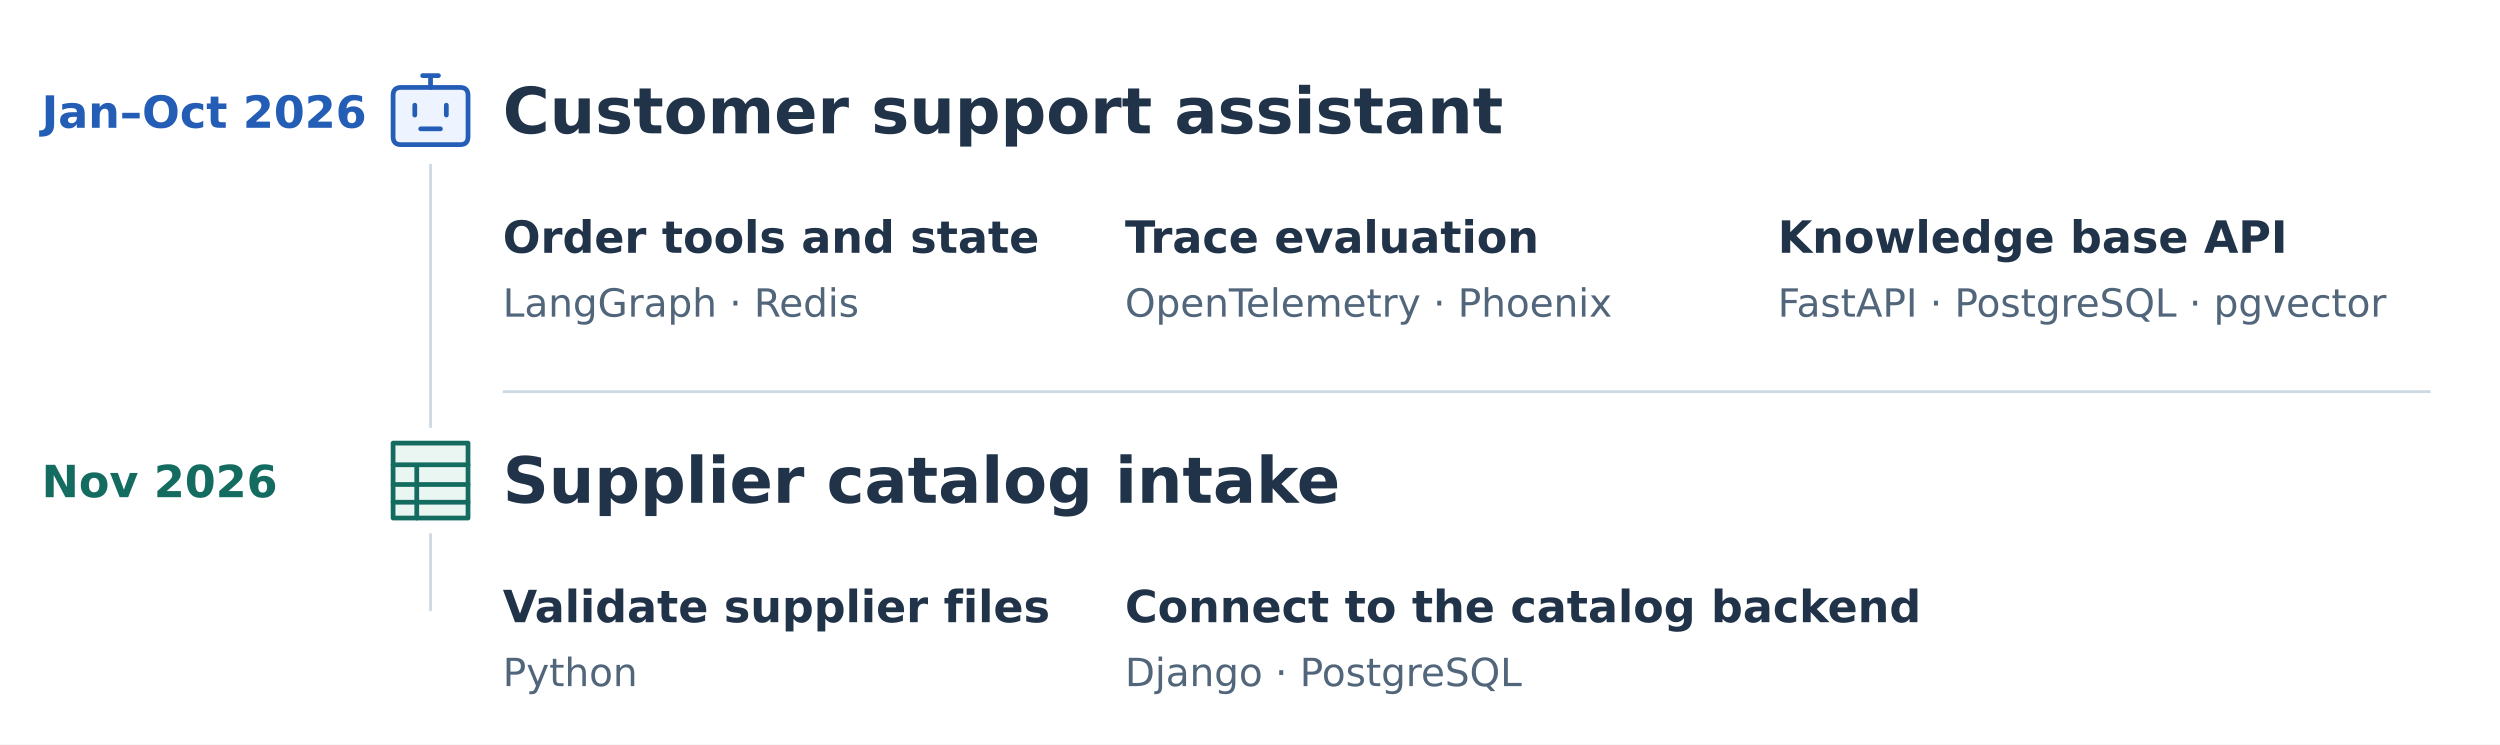
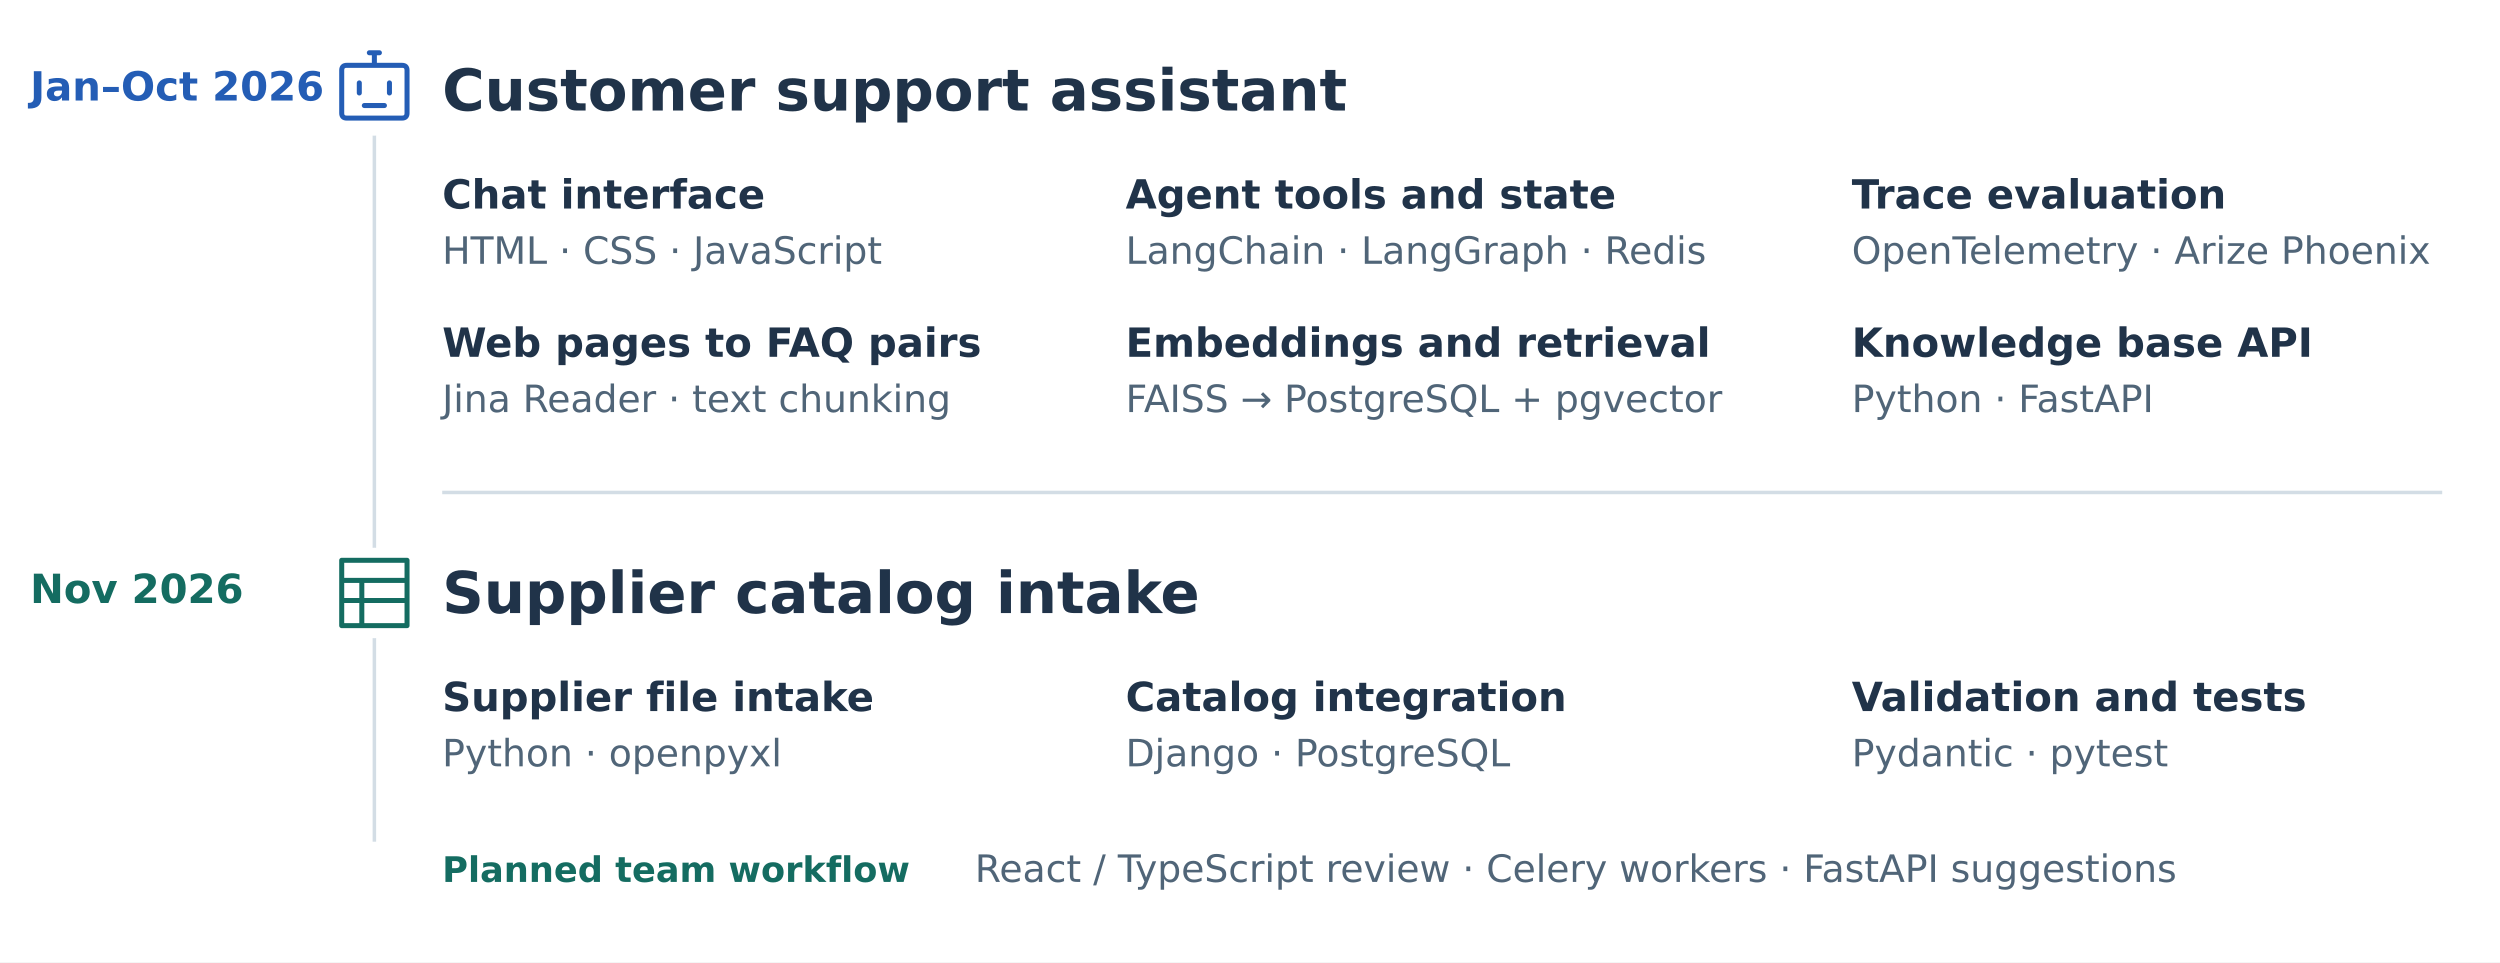
- <svg xmlns="http://www.w3.org/2000/svg" role="img" aria-labelledby="t d" width="900" height="268" viewBox="0 0 900 268">
-   <rect width="900" height="268" fill="#fff" />
-   <defs>
-     <marker id="tip" viewBox="0 0 8 8" refX="6.8" refY="4" markerWidth="5.5" markerHeight="5.5" orient="auto">
-       <path d="M0 0L7 4L0 8Z" fill="#70859a" />
-     </marker>
-   </defs>
-   <path d="M155 39L155 220" stroke="#cdd9e2" fill="none" stroke-width="1" />
-   <circle cx="155" cy="40" r="19" fill="white" />
-   <g transform="translate(155 40) scale(0.71)" stroke="#245db5" stroke-width="2.4" stroke-linecap="round" stroke-linejoin="round">
-     <path d="M-19 -8Q-19 -12 -15 -12H15Q19 -12 19 -8V13Q19 17 15 17H-15Q-19 17 -19 13Z" fill="#edf4ff" />
-     <path d="M0 -12V-18 M-4 -18H4 M-8 -3V2 M8 -3V2 M-5 9H5" fill="none" />
-   </g>
-   <circle cx="155" cy="173" r="19" fill="white" />
-   <g transform="translate(155 173) scale(0.71)" stroke="#146c61" stroke-width="2.4" stroke-linecap="round" stroke-linejoin="round">
-     <path d="M-19 -19H19V19H-19Z" fill="#eaf6f2" />
-     <path d="M-19 -8H19 M-7 -8V19 M-19 2H19 M-19 11H19" fill="none" />
-   </g>
-   <text x="15" y="46" text-anchor="start" font-family="DejaVu Sans, Arial, sans-serif" font-weight="600" font-size="16" fill="#245db5">Jan–Oct 2026</text>
-   <text x="15" y="179" text-anchor="start" font-family="DejaVu Sans, Arial, sans-serif" font-weight="600" font-size="16" fill="#146c61">Nov 2026</text>
-   <text x="181" y="48" text-anchor="start" font-family="DejaVu Sans, Arial, sans-serif" font-weight="600" font-size="23" fill="#203349">Customer support assistant</text>
-   <text x="181" y="181" text-anchor="start" font-family="DejaVu Sans, Arial, sans-serif" font-weight="600" font-size="23" fill="#203349">Supplier catalog intake</text>
-   <text x="181" y="91" text-anchor="start" font-family="DejaVu Sans, Arial, sans-serif" font-weight="600" font-size="16" fill="#203349">Order tools and state</text>
-   <text x="181" y="114" text-anchor="start" font-family="DejaVu Sans, Arial, sans-serif" font-weight="400" font-size="14" fill="#52667b">LangGraph · Redis</text>
-   <text x="405" y="91" text-anchor="start" font-family="DejaVu Sans, Arial, sans-serif" font-weight="600" font-size="16" fill="#203349">Trace evaluation</text>
-   <text x="405" y="114" text-anchor="start" font-family="DejaVu Sans, Arial, sans-serif" font-weight="400" font-size="14" fill="#52667b">OpenTelemetry · Phoenix</text>
-   <text x="640" y="91" text-anchor="start" font-family="DejaVu Sans, Arial, sans-serif" font-weight="600" font-size="16" fill="#203349">Knowledge base API</text>
-   <text x="640" y="114" text-anchor="start" font-family="DejaVu Sans, Arial, sans-serif" font-weight="400" font-size="14" fill="#52667b">FastAPI · PostgreSQL · pgvector</text>
-   <path d="M181 141L875 141" stroke="#cdd9e2" fill="none" stroke-width="1" />
-   <text x="181" y="224" text-anchor="start" font-family="DejaVu Sans, Arial, sans-serif" font-weight="600" font-size="16" fill="#203349">Validate supplier files</text>
-   <text x="181" y="247" text-anchor="start" font-family="DejaVu Sans, Arial, sans-serif" font-weight="400" font-size="14" fill="#52667b">Python</text>
-   <text x="405" y="224" text-anchor="start" font-family="DejaVu Sans, Arial, sans-serif" font-weight="600" font-size="16" fill="#203349">Connect to the catalog backend</text>
-   <text x="405" y="247" text-anchor="start" font-family="DejaVu Sans, Arial, sans-serif" font-weight="400" font-size="14" fill="#52667b">Django · PostgreSQL</text>
+ <svg xmlns="http://www.w3.org/2000/svg" width="995" height="383" viewBox="0 0 995 383" role="img" aria-labelledby="t d">
+   <rect width="995" height="383" fill="#fff" />
+   <path d="M149 33L149 335" fill="none" stroke="#d3dde5" stroke-width="1.4" />
+   <text x="12" y="40" fill="#245db5" font-size="16" font-family="DejaVu Sans, Arial, sans-serif" font-weight="700">Jan–Oct 2026</text>
+   <circle cx="149" cy="36" r="18" fill="white" />
+   <path transform="translate(149 36)" d="M-13 -8Q-13 -10 -11 -10H11Q13 -10 13 -8V9Q13 11 11 11H-11Q-13 11 -13 9Z M0 -10V-15 M-2 -15H2 M-6 -3V1 M6 -3V1 M-4 6H4" fill="none" stroke="#245db5" stroke-width="2" stroke-linecap="round" stroke-linejoin="round" />
+   <text x="176" y="44" fill="#203349" font-size="23" font-family="DejaVu Sans, Arial, sans-serif" font-weight="700">Customer support assistant</text>
+   <text x="12" y="240" fill="#146c61" font-size="16" font-family="DejaVu Sans, Arial, sans-serif" font-weight="700">Nov 2026</text>
+   <circle cx="149" cy="236" r="18" fill="white" />
+   <path transform="translate(149 236)" d="M-13 -13H13V13H-13Z M-13 -5H13 M-5 -5V13 M-13 3H13" fill="none" stroke="#146c61" stroke-width="2" stroke-linecap="round" stroke-linejoin="round" />
+   <text x="176" y="244" fill="#203349" font-size="23" font-family="DejaVu Sans, Arial, sans-serif" font-weight="700">Supplier catalog intake</text>
+   <text x="176" y="83" fill="#203349" font-size="16" font-family="DejaVu Sans, Arial, sans-serif" font-weight="700">Chat interface</text>
+   <text x="176" y="105" fill="#506578" font-size="15" font-family="DejaVu Sans, Arial, sans-serif" font-weight="400">HTML · CSS · JavaScript</text>
+   <text x="448" y="83" fill="#203349" font-size="16" font-family="DejaVu Sans, Arial, sans-serif" font-weight="700">Agent tools and state</text>
+   <text x="448" y="105" fill="#506578" font-size="15" font-family="DejaVu Sans, Arial, sans-serif" font-weight="400">LangChain · LangGraph · Redis</text>
+   <text x="737" y="83" fill="#203349" font-size="16" font-family="DejaVu Sans, Arial, sans-serif" font-weight="700">Trace evaluation</text>
+   <text x="737" y="105" fill="#506578" font-size="15" font-family="DejaVu Sans, Arial, sans-serif" font-weight="400">OpenTelemetry · Arize Phoenix</text>
+   <text x="176" y="142" fill="#203349" font-size="16" font-family="DejaVu Sans, Arial, sans-serif" font-weight="700">Web pages to FAQ pairs</text>
+   <text x="176" y="164" fill="#506578" font-size="15" font-family="DejaVu Sans, Arial, sans-serif" font-weight="400">Jina Reader · text chunking</text>
+   <text x="448" y="142" fill="#203349" font-size="16" font-family="DejaVu Sans, Arial, sans-serif" font-weight="700">Embeddings and retrieval</text>
+   <text x="448" y="164" fill="#506578" font-size="15" font-family="DejaVu Sans, Arial, sans-serif" font-weight="400">FAISS → PostgreSQL + pgvector</text>
+   <text x="737" y="142" fill="#203349" font-size="16" font-family="DejaVu Sans, Arial, sans-serif" font-weight="700">Knowledge base API</text>
+   <text x="737" y="164" fill="#506578" font-size="15" font-family="DejaVu Sans, Arial, sans-serif" font-weight="400">Python · FastAPI</text>
+   <text x="176" y="283" fill="#203349" font-size="16" font-family="DejaVu Sans, Arial, sans-serif" font-weight="700">Supplier file intake</text>
+   <text x="176" y="305" fill="#506578" font-size="15" font-family="DejaVu Sans, Arial, sans-serif" font-weight="400">Python · openpyxl</text>
+   <text x="448" y="283" fill="#203349" font-size="16" font-family="DejaVu Sans, Arial, sans-serif" font-weight="700">Catalog integration</text>
+   <text x="448" y="305" fill="#506578" font-size="15" font-family="DejaVu Sans, Arial, sans-serif" font-weight="400">Django · PostgreSQL</text>
+   <text x="737" y="283" fill="#203349" font-size="16" font-family="DejaVu Sans, Arial, sans-serif" font-weight="700">Validation and tests</text>
+   <text x="737" y="305" fill="#506578" font-size="15" font-family="DejaVu Sans, Arial, sans-serif" font-weight="400">Pydantic · pytest</text>
+   <path d="M176 196L972 196" fill="none" stroke="#d3dde5" stroke-width="1.4" />
+   <text x="176" y="351" fill="#146c61" font-size="14" font-family="DejaVu Sans, Arial, sans-serif" font-weight="700">Planned team workflow</text>
+   <text x="388" y="351" fill="#506578" font-size="15" font-family="DejaVu Sans, Arial, sans-serif" font-weight="400">React / TypeScript review · Celery workers · FastAPI suggestions</text>
</svg>
